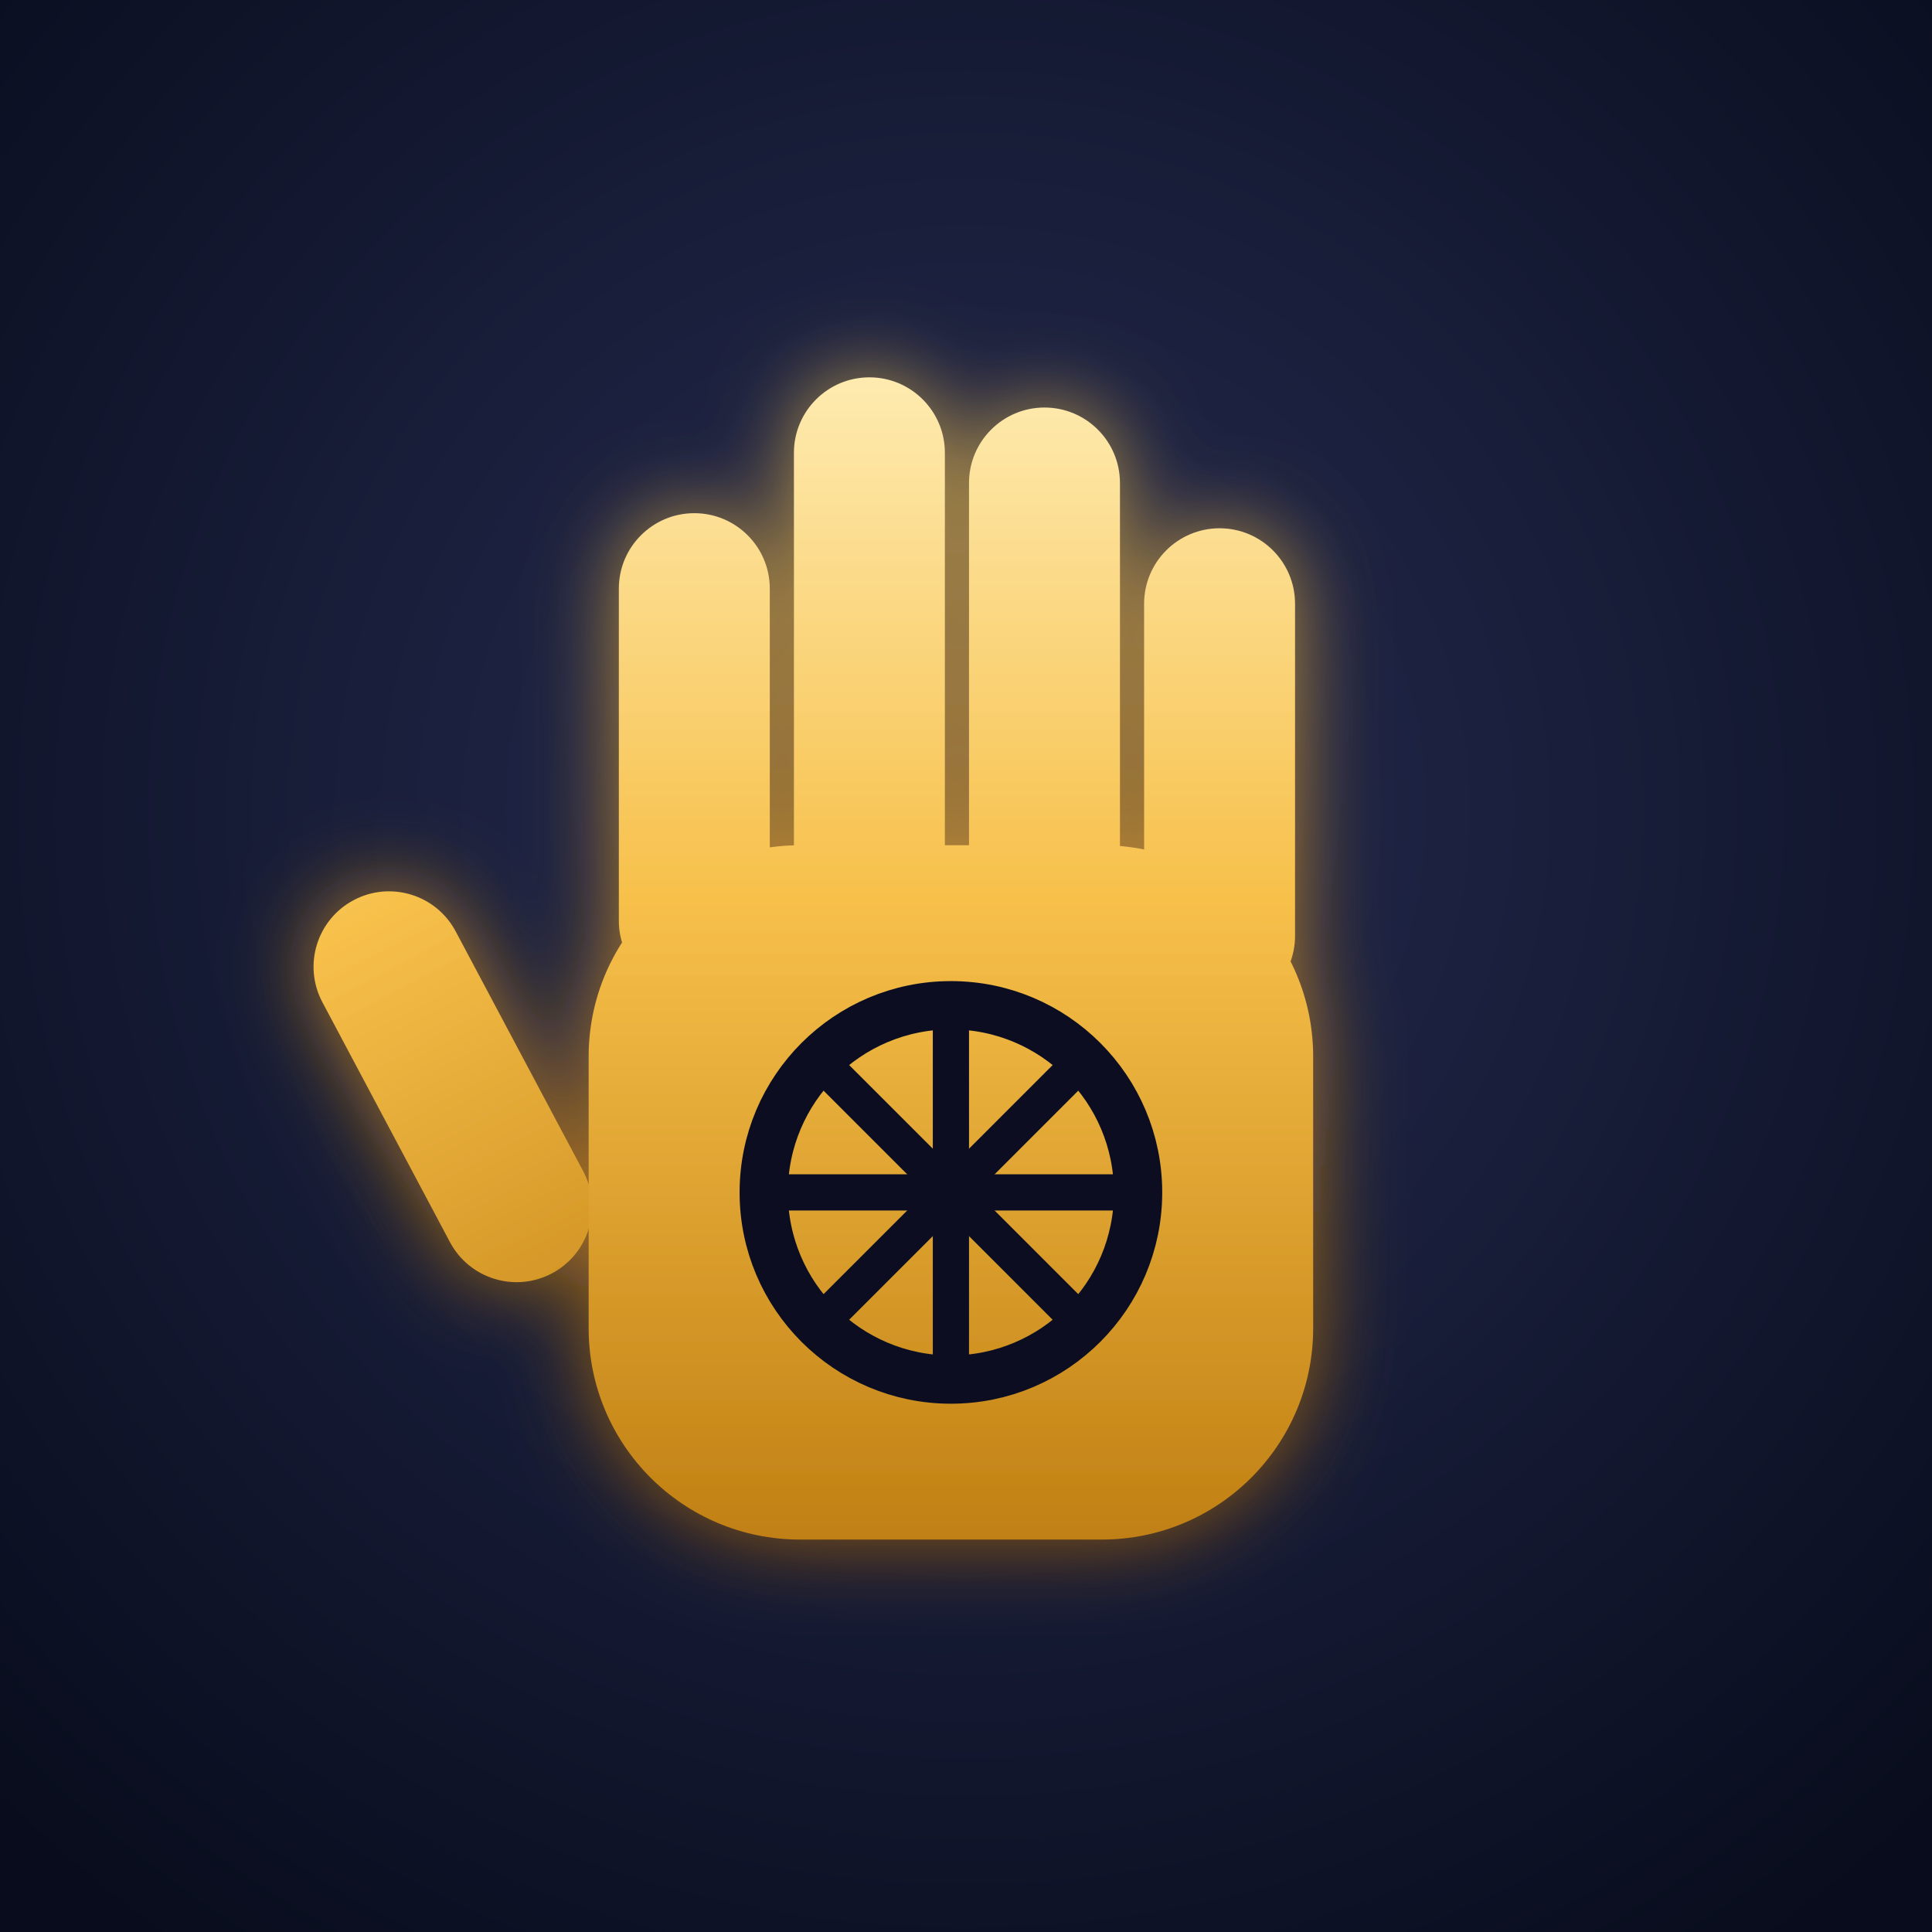
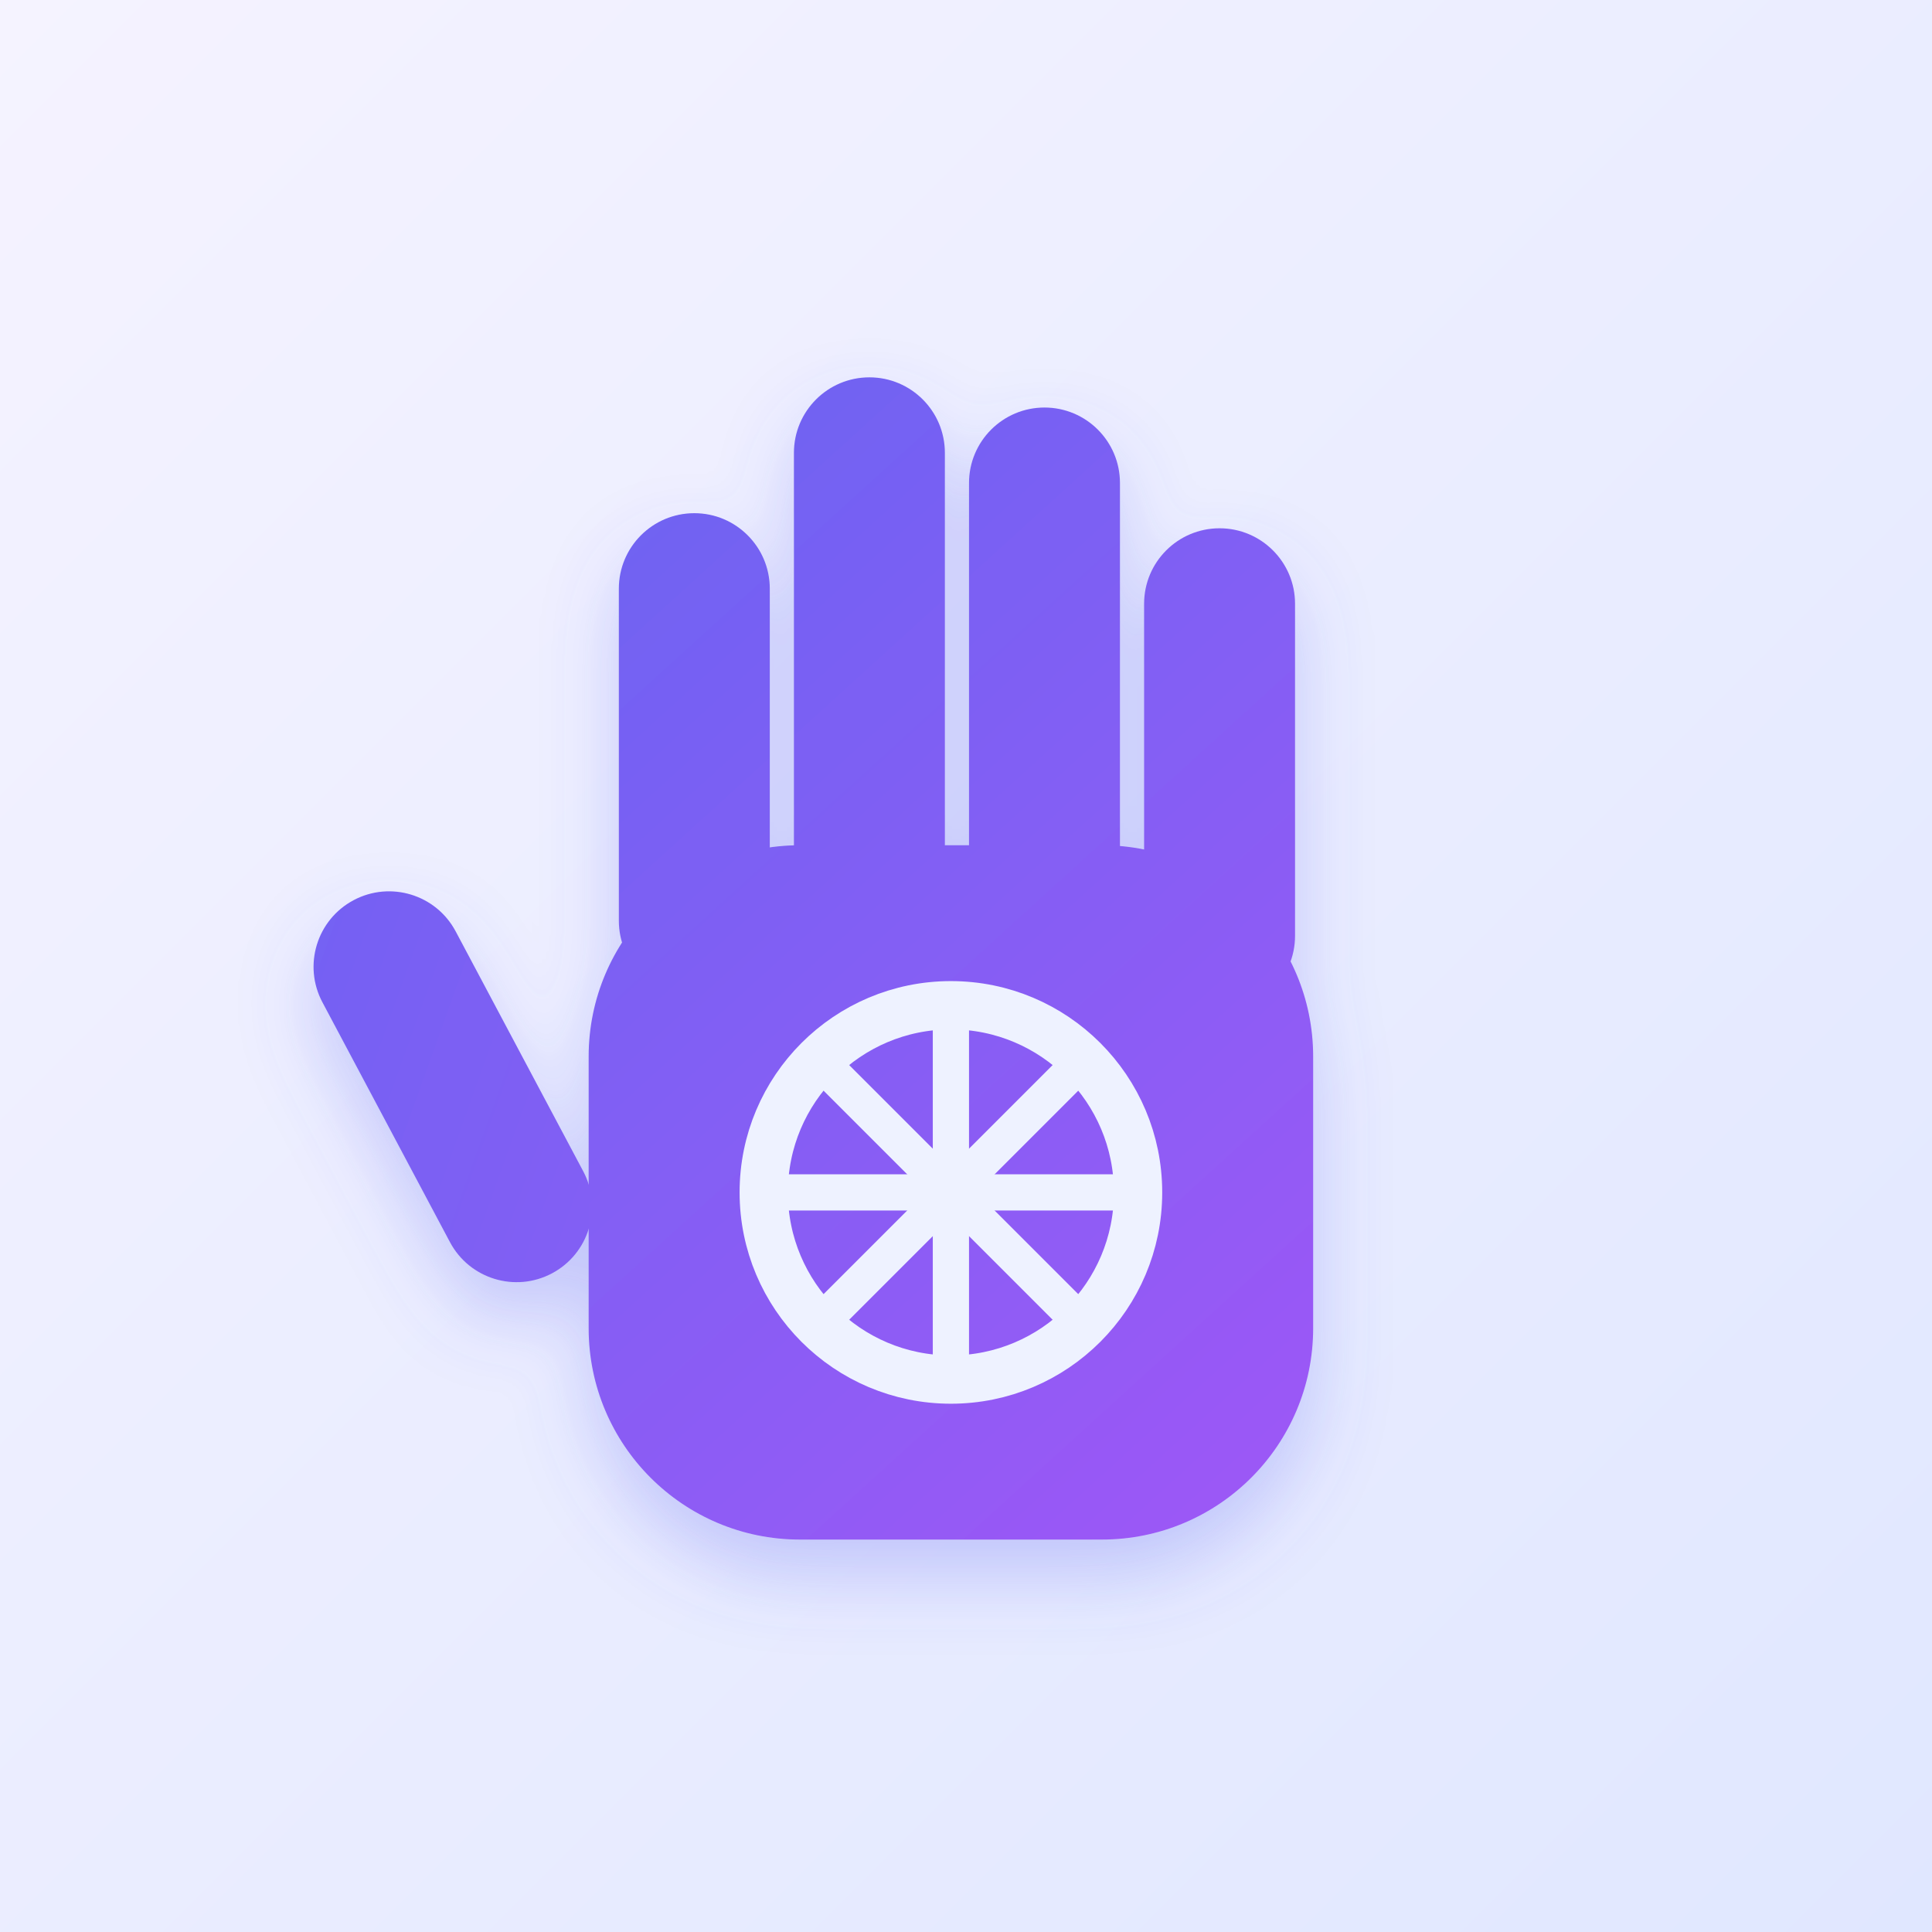
<svg xmlns="http://www.w3.org/2000/svg" viewBox="0 0 64 64" width="128" height="128">
  <defs>
-     <radialGradient id="bg" cx="50%" cy="42%" r="72%">
-       <stop offset="0" stop-color="#262C52" />
-       <stop offset="1" stop-color="#080C1C" />
-     </radialGradient>
-     <linearGradient id="g" gradientUnits="userSpaceOnUse" x1="0" y1="10" x2="0" y2="54">
-       <stop offset="0" stop-color="#FFF1BF" />
-       <stop offset=".45" stop-color="#F7C04A" />
-       <stop offset="1" stop-color="#B9770C" />
+     <linearGradient id="bg" x1="0" y1="0" x2="1" y2="1">
+       <stop offset="0" stop-color="#F5F3FF" />
+       <stop offset="1" stop-color="#E0E7FF" />
    </linearGradient>
-     <filter id="glow" x="-30%" y="-30%" width="160%" height="160%">
-       <feGaussianBlur stdDeviation="1.4" result="b" />
-       <feColorMatrix in="b" type="matrix" values="1 0 0 0 0  0 .75 0 0 0  0 0 .2 0 0  0 0 0 .7 0" result="c" />
-       <feMerge>
-         <feMergeNode in="c" />
-         <feMergeNode in="SourceGraphic" />
-       </feMerge>
+     <linearGradient id="g" gradientUnits="userSpaceOnUse" x1="12" y1="10" x2="52" y2="54">
+       <stop offset="0" stop-color="#6366F1" />
+       <stop offset="1" stop-color="#A855F7" />
+     </linearGradient>
+     <filter id="sh" x="-30%" y="-30%" width="160%" height="160%">
+       <feDropShadow dx="0" dy="1.2" stdDeviation="1.2" flood-color="#6366F1" flood-opacity=".28" />
    </filter>
  </defs>
  <rect width="64" height="64" fill="url(#bg)" />
-   <g fill="url(#g)" stroke="url(#g)" stroke-width="0" stroke-linecap="round" stroke-linejoin="round" filter="url(#glow)">
+   <g fill="url(#g)" stroke="url(#g)" stroke-width="0" stroke-linecap="round" stroke-linejoin="round" filter="url(#sh)">
    <rect x="20.5" y="17" width="5" height="16" rx="2.5" />
    <rect x="26.3" y="12.5" width="5" height="20" rx="2.5" />
    <rect x="32.1" y="13.5" width="5" height="20" rx="2.5" />
    <rect x="37.9" y="17.5" width="5" height="16" rx="2.5" />
    <rect x="12.5" y="29" width="5" height="14" rx="2.5" transform="rotate(-28 15 36)" />
    <rect x="19.5" y="28" width="24" height="23" rx="7" />
-     <circle cx="31.5" cy="39.5" r="6.2" fill="none" stroke="#0B1024" stroke-width="1.6" />
-     <g stroke="#0B1024" stroke-width="1.2">
+     <circle cx="31.5" cy="39.5" r="6.2" fill="none" stroke="#EEF2FF" stroke-width="1.6" />
+     <g stroke="#EEF2FF" stroke-width="1.2">
      <line x1="25.3" y1="39.5" x2="37.7" y2="39.5" />
      <line x1="31.5" y1="33.3" x2="31.5" y2="45.7" />
      <line x1="27.1" y1="35.1" x2="35.9" y2="43.9" />
      <line x1="35.9" y1="35.1" x2="27.1" y2="43.9" />
    </g>
  </g>
</svg>
